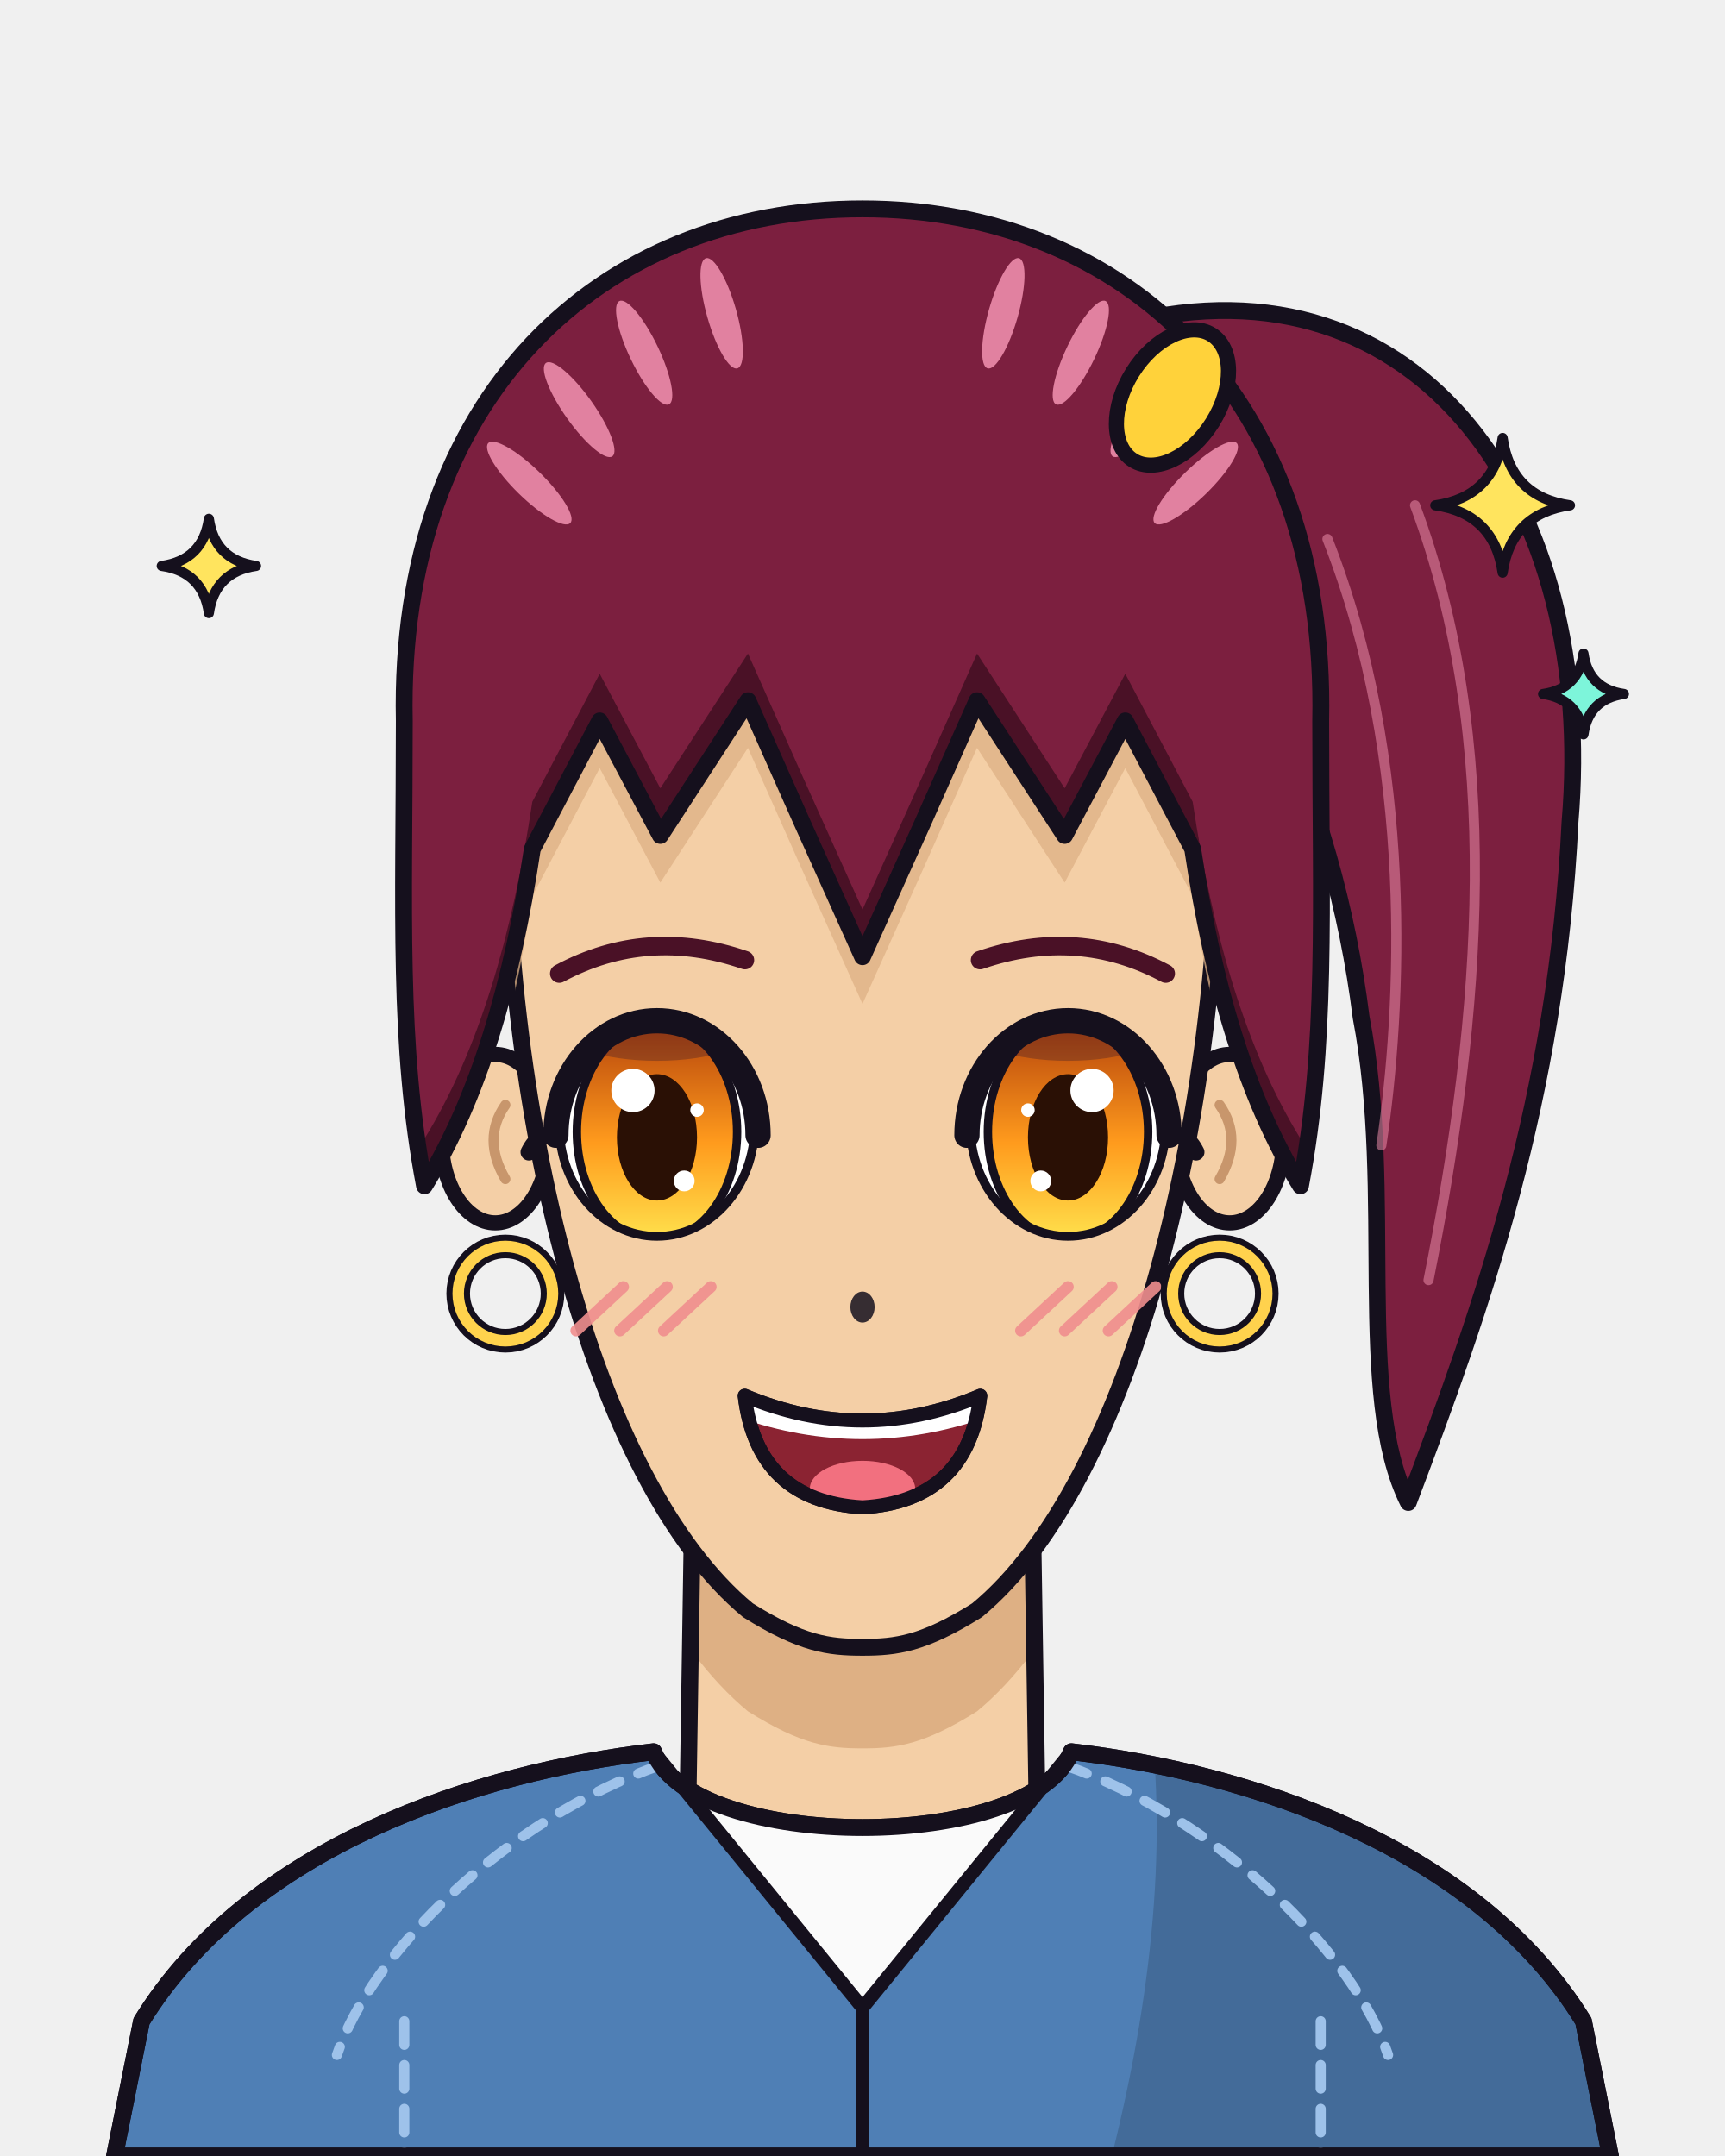
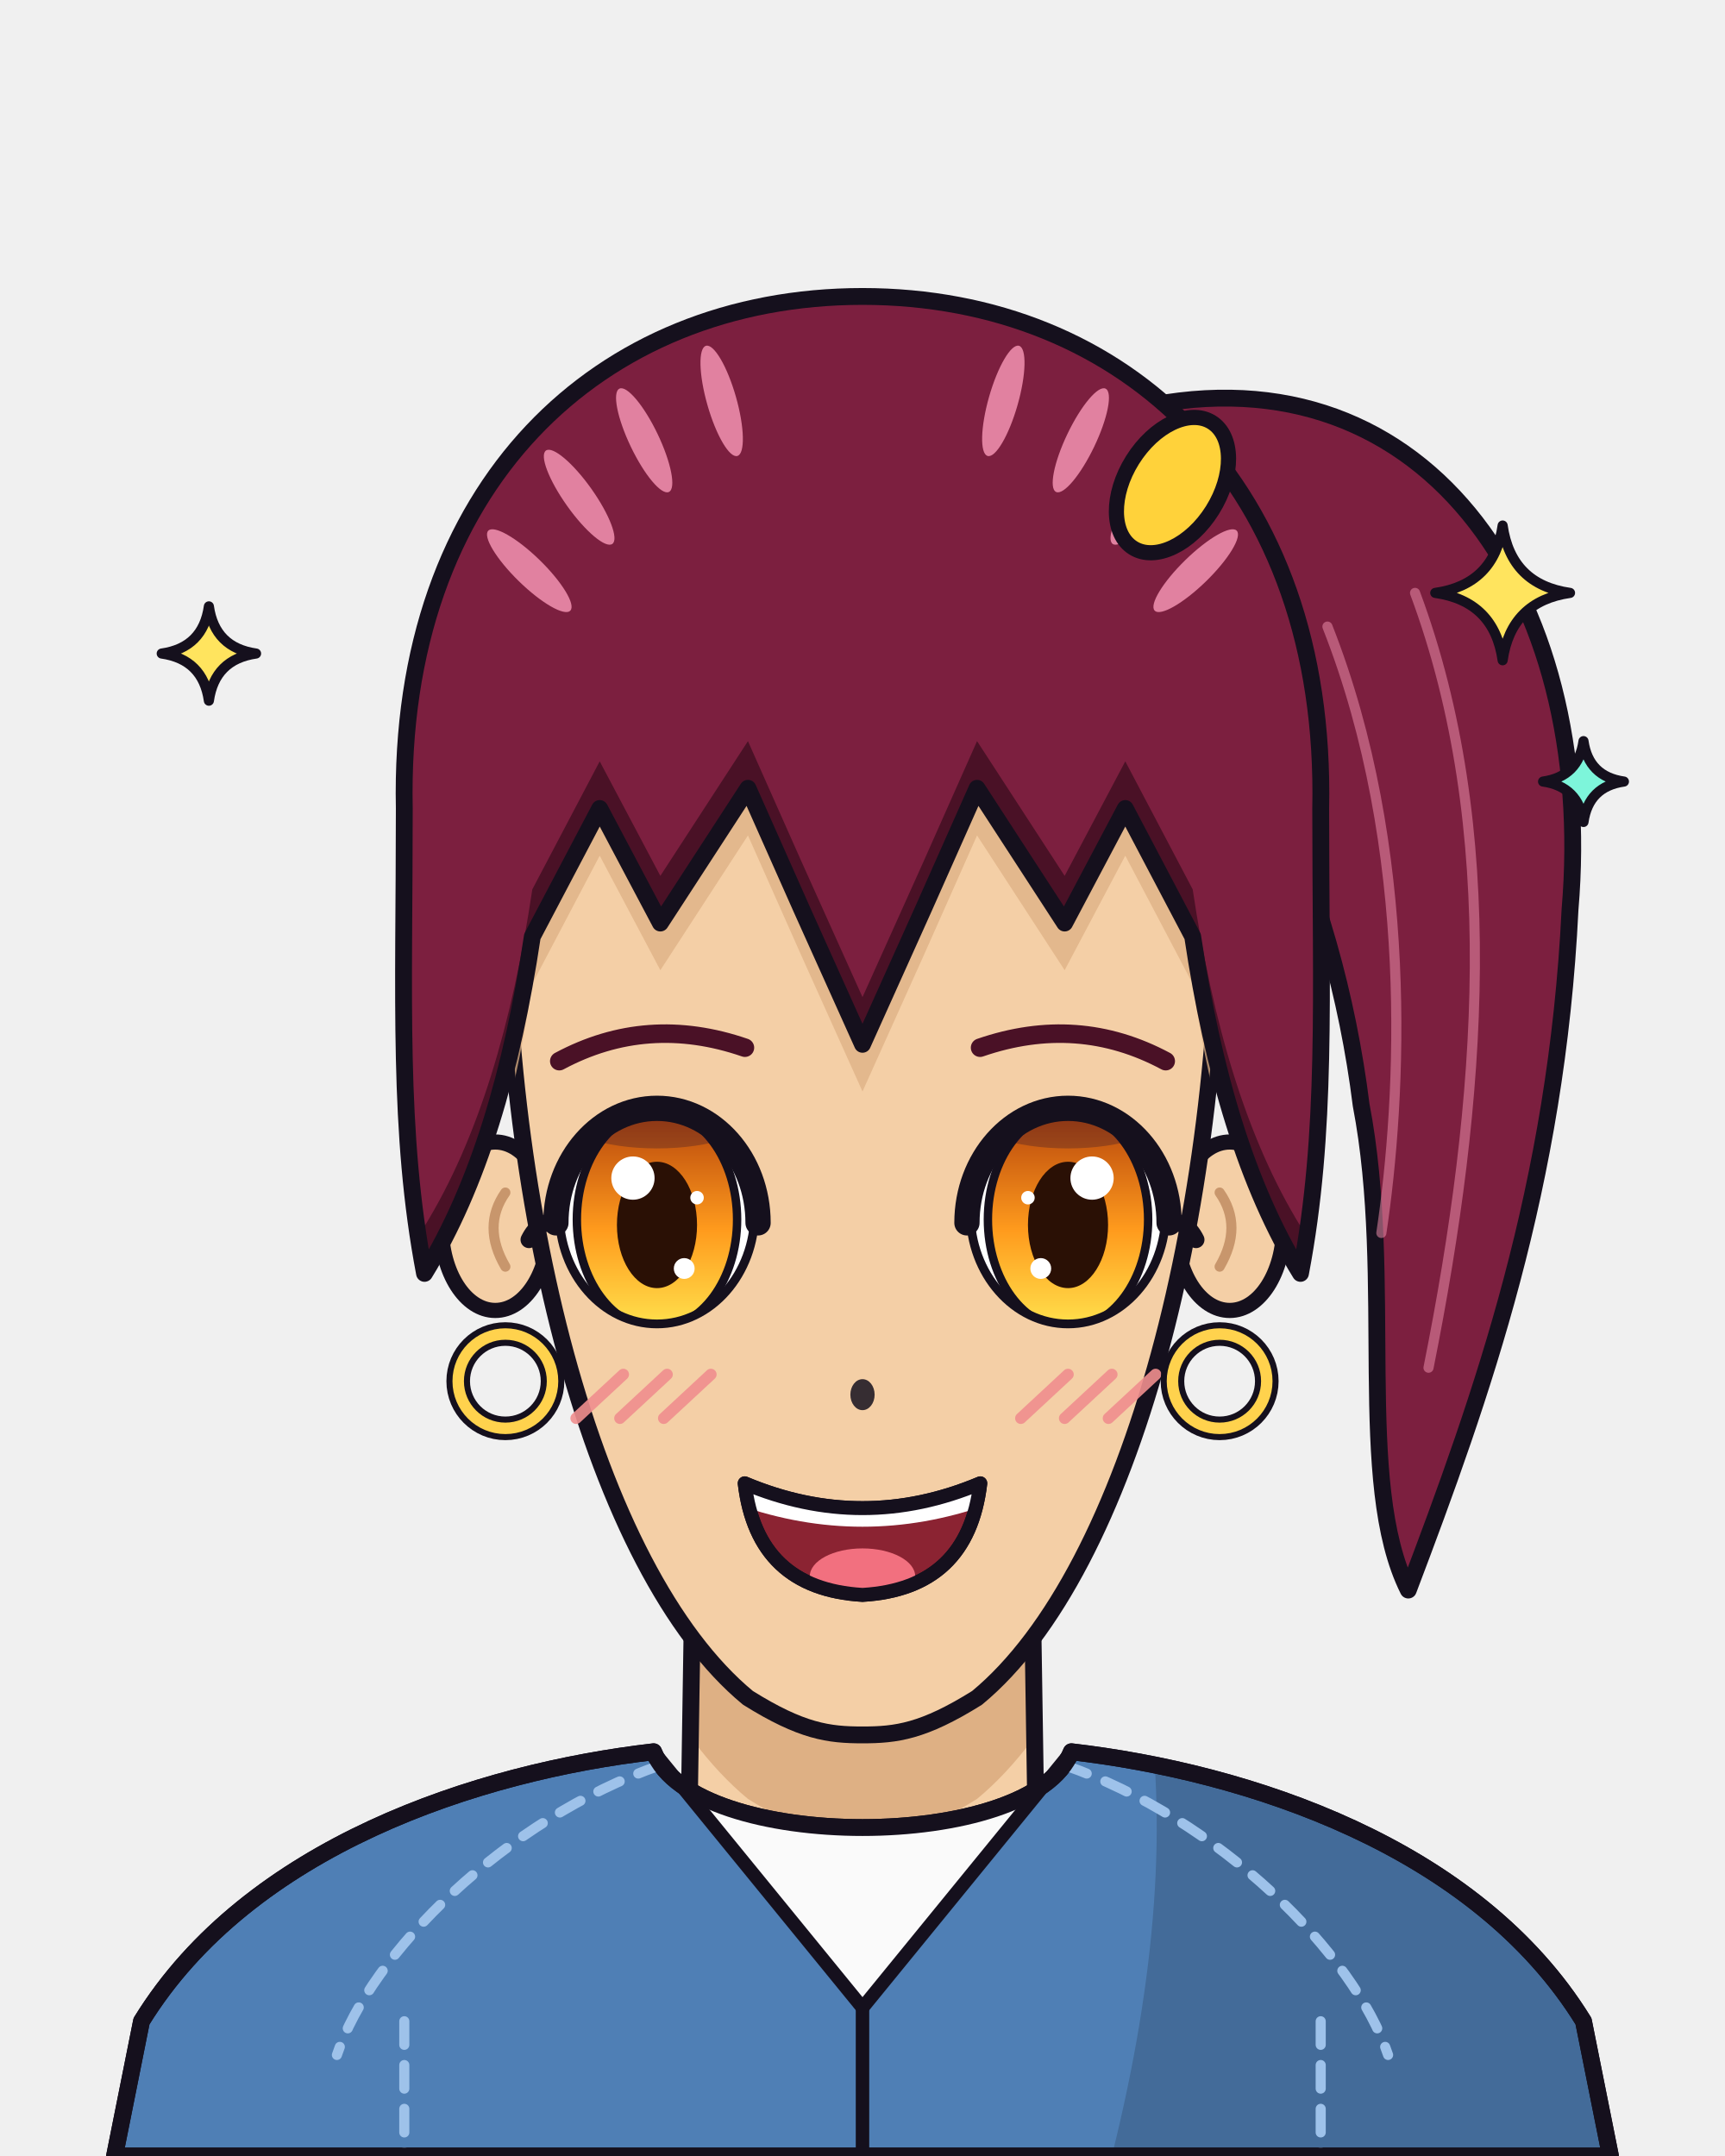
<svg xmlns="http://www.w3.org/2000/svg" viewBox="0 0 512 640" width="512" height="640">
  <defs>
    <linearGradient id="xig" x1="0" y1="0" x2="0" y2="1">
      <stop offset="0" stop-color="#b4420b" />
      <stop offset="0.55" stop-color="#ff9b1d" />
      <stop offset="1" stop-color="#ffe24d" />
    </linearGradient>
    <clipPath id="xface">
      <path d="M256 116 C196 116 152 150 150 222 C148 330 176 440 222 478 C238 488 246 489 256 489 C266 489 274 488 290 478 C336 440 364 330 362 222 C360 150 316 116 256 116 Z" />
    </clipPath>
    <clipPath id="xneck">
      <path d="M206 420 L204 548 L308 548 L306 420Z" />
    </clipPath>
  </defs>
-   <clipPath id="xpony">
-     <path d="M334 96 C422 74 474 150 466 244 C462 326 440 388 418 446 C402 414 414 354 404 302 C396 238 368 172 322 140Z" />
-   </clipPath>
-   <path d="M334 96 C422 74 474 150 466 244 C462 326 440 388 418 446 C402 414 414 354 404 302 C396 238 368 172 322 140Z" fill="#4a1126" />
-   <g clip-path="url(#xpony)">
-     <path d="M334 96 C422 74 474 150 466 244 C462 326 440 388 418 446 C402 414 414 354 404 302 C396 238 368 172 322 140Z" transform="translate(0 -0)" fill="#7c1f3f" />
+   <g transform="translate(0 26)">
+     <clipPath id="xpony">
+       <path d="M334 96 C422 74 474 150 466 244 C462 326 440 388 418 446 C402 414 414 354 404 302 C396 238 368 172 322 140Z" />
+     </clipPath>
+     <path d="M334 96 C422 74 474 150 466 244 C462 326 440 388 418 446 C402 414 414 354 404 302 C396 238 368 172 322 140Z" fill="#4a1126" />
+     <g clip-path="url(#xpony)">
+       <path d="M334 96 C422 74 474 150 466 244 C462 326 440 388 418 446 C402 414 414 354 404 302 C396 238 368 172 322 140Z" transform="translate(0 -0)" fill="#7c1f3f" />
+     </g>
+     <path d="M334 96 C422 74 474 150 466 244 C462 326 440 388 418 446 C402 414 414 354 404 302 C396 238 368 172 322 140Z" fill="none" stroke="#15101d" stroke-width="5" stroke-linejoin="round" stroke-linecap="round" />
+     <path d="M420 150 C446 220 440 300 424 380 M394 160 C420 226 416 300 410 340" fill="none" stroke="#e98aa8" stroke-width="3" stroke-linejoin="round" stroke-linecap="round" opacity="0.55" />
+     <ellipse cx="147" cy="338" rx="16" ry="25" fill="#f4cfa6" stroke="#15101d" stroke-width="4.5" />
+     <path d="M150 328 Q143 338 150 350" fill="none" stroke="#c8966c" stroke-width="3" stroke-linecap="round" />
+     <ellipse cx="365" cy="338" rx="16" ry="25" fill="#f4cfa6" stroke="#15101d" stroke-width="4.5" />
+     <path d="M362 328 Q369 338 362 350" fill="none" stroke="#c8966c" stroke-width="3" stroke-linecap="round" />
  </g>
-   <path d="M334 96 C422 74 474 150 466 244 C462 326 440 388 418 446 C402 414 414 354 404 302 C396 238 368 172 322 140Z" fill="none" stroke="#15101d" stroke-width="5" stroke-linejoin="round" stroke-linecap="round" />
-   <path d="M420 150 C446 220 440 300 424 380 M394 160 C420 226 416 300 410 340" fill="none" stroke="#e98aa8" stroke-width="3" stroke-linejoin="round" stroke-linecap="round" opacity="0.55" />
-   <ellipse cx="147" cy="338" rx="16" ry="25" fill="#f4cfa6" stroke="#15101d" stroke-width="4.5" />
-   <path d="M150 328 Q143 338 150 350" fill="none" stroke="#c8966c" stroke-width="3" stroke-linecap="round" />
-   <ellipse cx="365" cy="338" rx="16" ry="25" fill="#f4cfa6" stroke="#15101d" stroke-width="4.5" />
-   <path d="M362 328 Q369 338 362 350" fill="none" stroke="#c8966c" stroke-width="3" stroke-linecap="round" />
-   <path d="M206 420 L204 548 L308 548 L306 420Z" fill="#f4cfa6" />
-   <g clip-path="url(#xneck)">
-     <path d="M256 116 C196 116 152 150 150 222 C148 330 176 440 222 478 C238 488 246 489 256 489 C266 489 274 488 290 478 C336 440 364 330 362 222 C360 150 316 116 256 116 Z" transform="translate(0 30)" fill="#deb084" />
+   <g transform="translate(0 26)">
+     <path d="M206 420 L204 548 L308 548 L306 420Z" fill="#f4cfa6" />
+     <g clip-path="url(#xneck)">
+       <path d="M256 116 C196 116 152 150 150 222 C148 330 176 440 222 478 C238 488 246 489 256 489 C266 489 274 488 290 478 C336 440 364 330 362 222 C360 150 316 116 256 116 Z" transform="translate(0 30)" fill="#deb084" />
+     </g>
+     <path d="M206 420 L204 548 M306 420 L308 548" fill="none" stroke="#15101d" stroke-width="5" stroke-linejoin="round" stroke-linecap="round" />
  </g>
-   <path d="M206 420 L204 548 M306 420 L308 548" fill="none" stroke="#15101d" stroke-width="5" stroke-linejoin="round" stroke-linecap="round" />
  <clipPath id="xbd">
    <path d="M194 520 C142 526 74 548 42 600 L34 640 L478 640 L470 600 C438 548 370 526 318 520 C306 550 206 550 194 520Z" />
  </clipPath>
  <path d="M194 520 C142 526 74 548 42 600 L34 640 L478 640 L470 600 C438 548 370 526 318 520 C306 550 206 550 194 520Z" fill="#4f7fb5" stroke="#15101d" stroke-width="5" stroke-linejoin="round" stroke-linecap="round" />
  <g clip-path="url(#xbd)">
    <path d="M340 500 L520 500 L520 640 L330 640 Q350 560 340 500Z" fill="#000" opacity="0.16" />
  </g>
  <path d="M194 520 C206 550 306 550 318 520 L256 596Z" fill="#fafafa" stroke="#15101d" stroke-width="4" stroke-linejoin="round" />
  <path d="M256 596 L256 640" fill="none" stroke="#15101d" stroke-width="4" stroke-linejoin="round" stroke-linecap="round" />
  <path d="M120 600 L120 640 M392 600 L392 640" fill="none" stroke="#9ec2ea" stroke-width="3" stroke-linejoin="round" stroke-linecap="round" stroke-dasharray="7 6" />
  <path d="M196 524 C150 540 110 580 100 610" fill="none" stroke="#9ec2ea" stroke-width="3" stroke-linejoin="round" stroke-linecap="round" stroke-dasharray="7 6" />
  <path d="M316 524 C362 540 402 580 412 610" fill="none" stroke="#9ec2ea" stroke-width="3" stroke-linejoin="round" stroke-linecap="round" stroke-dasharray="7 6" />
  <path d="M194 520 C142 526 74 548 42 600 L34 640 L478 640 L470 600 C438 548 370 526 318 520 C306 550 206 550 194 520Z" fill="none" stroke="#15101d" stroke-width="5" stroke-linejoin="round" stroke-linecap="round" />
-   <path d="M256 116 C196 116 152 150 150 222 C148 330 176 440 222 478 C238 488 246 489 256 489 C266 489 274 488 290 478 C336 440 364 330 362 222 C360 150 316 116 256 116 Z" fill="#f4cfa6" stroke="#15101d" stroke-width="5" stroke-linejoin="round" stroke-linecap="round" />
-   <path d="M171 395 l14 -13" fill="none" stroke="#f08e8e" stroke-width="3.4" stroke-linejoin="round" stroke-linecap="round" opacity="0.9" />
-   <path d="M184 395 l14 -13" fill="none" stroke="#f08e8e" stroke-width="3.4" stroke-linejoin="round" stroke-linecap="round" opacity="0.9" />
-   <path d="M197 395 l14 -13" fill="none" stroke="#f08e8e" stroke-width="3.4" stroke-linejoin="round" stroke-linecap="round" opacity="0.9" />
-   <path d="M303 395 l14 -13" fill="none" stroke="#f08e8e" stroke-width="3.4" stroke-linejoin="round" stroke-linecap="round" opacity="0.9" />
-   <path d="M316 395 l14 -13" fill="none" stroke="#f08e8e" stroke-width="3.4" stroke-linejoin="round" stroke-linecap="round" opacity="0.9" />
-   <path d="M329 395 l14 -13" fill="none" stroke="#f08e8e" stroke-width="3.4" stroke-linejoin="round" stroke-linecap="round" opacity="0.9" />
-   <g transform="translate(256 418) scale(0.92)">
-     <clipPath id="xmc">
-       <path d="M-38 -4 Q0 12 38 -4 Q34 30 0 32 Q-34 30 -38 -4Z" />
+   <g transform="translate(0 26)">
+     <path d="M256 116 C196 116 152 150 150 222 C148 330 176 440 222 478 C238 488 246 489 256 489 C266 489 274 488 290 478 C336 440 364 330 362 222 C360 150 316 116 256 116 Z" fill="#f4cfa6" stroke="#15101d" stroke-width="5" stroke-linejoin="round" stroke-linecap="round" />
+     <path d="M171 395 l14 -13" fill="none" stroke="#f08e8e" stroke-width="3.4" stroke-linejoin="round" stroke-linecap="round" opacity="0.9" />
+     <path d="M184 395 l14 -13" fill="none" stroke="#f08e8e" stroke-width="3.4" stroke-linejoin="round" stroke-linecap="round" opacity="0.9" />
+     <path d="M197 395 l14 -13" fill="none" stroke="#f08e8e" stroke-width="3.4" stroke-linejoin="round" stroke-linecap="round" opacity="0.9" />
+     <path d="M303 395 l14 -13" fill="none" stroke="#f08e8e" stroke-width="3.4" stroke-linejoin="round" stroke-linecap="round" opacity="0.9" />
+     <path d="M316 395 l14 -13" fill="none" stroke="#f08e8e" stroke-width="3.4" stroke-linejoin="round" stroke-linecap="round" opacity="0.9" />
+     <path d="M329 395 l14 -13" fill="none" stroke="#f08e8e" stroke-width="3.4" stroke-linejoin="round" stroke-linecap="round" opacity="0.9" />
+     <g transform="translate(256 418) scale(0.92)">
+       <clipPath id="xmc">
+         <path d="M-38 -4 Q0 12 38 -4 Q34 30 0 32 Q-34 30 -38 -4Z" />
+       </clipPath>
+       <path d="M-38 -4 Q0 12 38 -4 Q34 30 0 32 Q-34 30 -38 -4Z" fill="#8b2332" stroke="#15101d" stroke-width="4.5" stroke-linejoin="round" stroke-linecap="round" />
+       <g clip-path="url(#xmc)">
+         <ellipse cx="0" cy="26" rx="17" ry="9" fill="#f2707f" />
+         <path d="M-40 -6 L40 -6 L40 3 Q0 17 -40 3Z" fill="#fff" />
+       </g>
+       <path d="M-38 -4 Q0 12 38 -4 Q34 30 0 32 Q-34 30 -38 -4Z" fill="none" stroke="#15101d" stroke-width="4.5" stroke-linejoin="round" stroke-linecap="round" />
+     </g>
+     <ellipse cx="256" cy="388" rx="3.6" ry="4.6" fill="#15101d" opacity="0.85" />
+     <g transform="translate(195 334)">
+       <clipPath id="xLel">
+         <ellipse cx="0" cy="0" rx="29" ry="33" />
+       </clipPath>
+       <clipPath id="xLel2">
+         <ellipse cx="0" cy="0" rx="32" ry="36" />
+       </clipPath>
+       <g clip-path="url(#xLel)">
+         <rect x="-33" y="-37" width="66" height="74" fill="#fff" />
+         <g transform="translate(0 2)">
+           <ellipse cx="0" cy="0" rx="23.78" ry="32.34" fill="url(#xig)" stroke="#15101d" stroke-width="2.5" />
+           <ellipse cx="0" cy="1.617" rx="11.89" ry="18.757" fill="#2a1005" />
+           <circle cx="-7.134" cy="-12.289" r="6.421" fill="#fff" />
+           <circle cx="8.085" cy="14.553" r="3.091" fill="#fff" />
+           <circle cx="11.89" cy="-6.468" r="2" fill="#fff" />
+         </g>
+         <ellipse cx="0" cy="-29" rx="29" ry="9.9" fill="#1b0b2e" opacity="0.28" />
+       </g>
+       <g>
+         <ellipse cx="0" cy="0" rx="29" ry="33" fill="none" stroke="#15101d" stroke-width="2.6" />
+       </g>
+       <path d="M-30 3 A30 34 0 0 1 30 3" fill="none" stroke="#15101d" stroke-width="7.5" stroke-linejoin="round" stroke-linecap="round" />
+       <path d="M-30 3 Q-35 2 -38 8" fill="none" stroke="#15101d" stroke-width="5" stroke-linejoin="round" stroke-linecap="round" />
+     </g>
+     <g transform="translate(317 334) scale(-1 1)">
+       <clipPath id="xRel">
+         <ellipse cx="0" cy="0" rx="29" ry="33" />
+       </clipPath>
+       <clipPath id="xRel2">
+         <ellipse cx="0" cy="0" rx="32" ry="36" />
+       </clipPath>
+       <g clip-path="url(#xRel)">
+         <rect x="-33" y="-37" width="66" height="74" fill="#fff" />
+         <g transform="translate(0 2)">
+           <ellipse cx="0" cy="0" rx="23.78" ry="32.34" fill="url(#xig)" stroke="#15101d" stroke-width="2.5" />
+           <ellipse cx="0" cy="1.617" rx="11.89" ry="18.757" fill="#2a1005" />
+           <circle cx="-7.134" cy="-12.289" r="6.421" fill="#fff" />
+           <circle cx="8.085" cy="14.553" r="3.091" fill="#fff" />
+           <circle cx="11.89" cy="-6.468" r="2" fill="#fff" />
+         </g>
+         <ellipse cx="0" cy="-29" rx="29" ry="9.9" fill="#1b0b2e" opacity="0.28" />
+       </g>
+       <g>
+         <ellipse cx="0" cy="0" rx="29" ry="33" fill="none" stroke="#15101d" stroke-width="2.6" />
+       </g>
+       <path d="M-30 3 A30 34 0 0 1 30 3" fill="none" stroke="#15101d" stroke-width="7.5" stroke-linejoin="round" stroke-linecap="round" />
+       <path d="M-30 3 Q-35 2 -38 8" fill="none" stroke="#15101d" stroke-width="5" stroke-linejoin="round" stroke-linecap="round" />
+     </g>
+     <g clip-path="url(#xface)">
+       <path d="M256 62 C178 62 118 118 120 214 C120 270 118 310 126 352 C142 326 152 292 158 252 L178 214 L196 248 L222 208 L238 244 L256 284 L274 244 L290 208 L316 248 L334 214 L354 252 C360 292 370 326 386 352 C394 310 392 270 392 214 C394 118 334 62 256 62 Z" transform="translate(0 14)" fill="#deb084" opacity="0.75" />
+     </g>
+     <clipPath id="xcap">
+       <path d="M256 62 C178 62 118 118 120 214 C120 270 118 310 126 352 C142 326 152 292 158 252 L178 214 L196 248 L222 208 L238 244 L256 284 L274 244 L290 208 L316 248 L334 214 L354 252 C360 292 370 326 386 352 C394 310 392 270 392 214 C394 118 334 62 256 62 Z" />
    </clipPath>
-     <path d="M-38 -4 Q0 12 38 -4 Q34 30 0 32 Q-34 30 -38 -4Z" fill="#8b2332" stroke="#15101d" stroke-width="4.5" stroke-linejoin="round" stroke-linecap="round" />
-     <g clip-path="url(#xmc)">
-       <ellipse cx="0" cy="26" rx="17" ry="9" fill="#f2707f" />
-       <path d="M-40 -6 L40 -6 L40 3 Q0 17 -40 3Z" fill="#fff" />
+     <path d="M256 62 C178 62 118 118 120 214 C120 270 118 310 126 352 C142 326 152 292 158 252 L178 214 L196 248 L222 208 L238 244 L256 284 L274 244 L290 208 L316 248 L334 214 L354 252 C360 292 370 326 386 352 C394 310 392 270 392 214 C394 118 334 62 256 62 Z" fill="#4a1126" />
+     <g clip-path="url(#xcap)">
+       <path d="M256 62 C178 62 118 118 120 214 C120 270 118 310 126 352 C142 326 152 292 158 252 L178 214 L196 248 L222 208 L238 244 L256 284 L274 244 L290 208 L316 248 L334 214 L354 252 C360 292 370 326 386 352 C394 310 392 270 392 214 C394 118 334 62 256 62 Z" transform="translate(0 -14)" fill="#7c1f3f" />
    </g>
-     <path d="M-38 -4 Q0 12 38 -4 Q34 30 0 32 Q-34 30 -38 -4Z" fill="none" stroke="#15101d" stroke-width="4.5" stroke-linejoin="round" stroke-linecap="round" />
-   </g>
-   <ellipse cx="256" cy="388" rx="3.6" ry="4.6" fill="#15101d" opacity="0.85" />
-   <g transform="translate(195 334)">
-     <clipPath id="xLel">
-       <ellipse cx="0" cy="0" rx="29" ry="33" />
-     </clipPath>
-     <clipPath id="xLel2">
-       <ellipse cx="0" cy="0" rx="32" ry="36" />
-     </clipPath>
-     <g clip-path="url(#xLel)">
-       <rect x="-33" y="-37" width="66" height="74" fill="#fff" />
-       <g transform="translate(0 2)">
-         <ellipse cx="0" cy="0" rx="23.78" ry="32.34" fill="url(#xig)" stroke="#15101d" stroke-width="2.5" />
-         <ellipse cx="0" cy="1.617" rx="11.89" ry="18.757" fill="#2a1005" />
-         <circle cx="-7.134" cy="-12.289" r="6.421" fill="#fff" />
-         <circle cx="8.085" cy="14.553" r="3.091" fill="#fff" />
-         <circle cx="11.89" cy="-6.468" r="2" fill="#fff" />
-       </g>
-       <ellipse cx="0" cy="-29" rx="29" ry="9.9" fill="#1b0b2e" opacity="0.28" />
-     </g>
-     <g>
-       <ellipse cx="0" cy="0" rx="29" ry="33" fill="none" stroke="#15101d" stroke-width="2.6" />
-     </g>
-     <path d="M-30 3 A30 34 0 0 1 30 3" fill="none" stroke="#15101d" stroke-width="7.5" stroke-linejoin="round" stroke-linecap="round" />
-     <path d="M-30 3 Q-35 2 -38 8" fill="none" stroke="#15101d" stroke-width="5" stroke-linejoin="round" stroke-linecap="round" />
-   </g>
-   <g transform="translate(317 334) scale(-1 1)">
-     <clipPath id="xRel">
-       <ellipse cx="0" cy="0" rx="29" ry="33" />
-     </clipPath>
-     <clipPath id="xRel2">
-       <ellipse cx="0" cy="0" rx="32" ry="36" />
-     </clipPath>
-     <g clip-path="url(#xRel)">
-       <rect x="-33" y="-37" width="66" height="74" fill="#fff" />
-       <g transform="translate(0 2)">
-         <ellipse cx="0" cy="0" rx="23.78" ry="32.34" fill="url(#xig)" stroke="#15101d" stroke-width="2.5" />
-         <ellipse cx="0" cy="1.617" rx="11.89" ry="18.757" fill="#2a1005" />
-         <circle cx="-7.134" cy="-12.289" r="6.421" fill="#fff" />
-         <circle cx="8.085" cy="14.553" r="3.091" fill="#fff" />
-         <circle cx="11.89" cy="-6.468" r="2" fill="#fff" />
-       </g>
-       <ellipse cx="0" cy="-29" rx="29" ry="9.9" fill="#1b0b2e" opacity="0.28" />
-     </g>
-     <g>
-       <ellipse cx="0" cy="0" rx="29" ry="33" fill="none" stroke="#15101d" stroke-width="2.6" />
-     </g>
-     <path d="M-30 3 A30 34 0 0 1 30 3" fill="none" stroke="#15101d" stroke-width="7.5" stroke-linejoin="round" stroke-linecap="round" />
-     <path d="M-30 3 Q-35 2 -38 8" fill="none" stroke="#15101d" stroke-width="5" stroke-linejoin="round" stroke-linecap="round" />
-   </g>
-   <g clip-path="url(#xface)">
-     <path d="M256 62 C178 62 118 118 120 214 C120 270 118 310 126 352 C142 326 152 292 158 252 L178 214 L196 248 L222 208 L238 244 L256 284 L274 244 L290 208 L316 248 L334 214 L354 252 C360 292 370 326 386 352 C394 310 392 270 392 214 C394 118 334 62 256 62 Z" transform="translate(0 14)" fill="#deb084" opacity="0.75" />
-   </g>
-   <clipPath id="xcap">
-     <path d="M256 62 C178 62 118 118 120 214 C120 270 118 310 126 352 C142 326 152 292 158 252 L178 214 L196 248 L222 208 L238 244 L256 284 L274 244 L290 208 L316 248 L334 214 L354 252 C360 292 370 326 386 352 C394 310 392 270 392 214 C394 118 334 62 256 62 Z" />
-   </clipPath>
-   <path d="M256 62 C178 62 118 118 120 214 C120 270 118 310 126 352 C142 326 152 292 158 252 L178 214 L196 248 L222 208 L238 244 L256 284 L274 244 L290 208 L316 248 L334 214 L354 252 C360 292 370 326 386 352 C394 310 392 270 392 214 C394 118 334 62 256 62 Z" fill="#4a1126" />
-   <g clip-path="url(#xcap)">
-     <path d="M256 62 C178 62 118 118 120 214 C120 270 118 310 126 352 C142 326 152 292 158 252 L178 214 L196 248 L222 208 L238 244 L256 284 L274 244 L290 208 L316 248 L334 214 L354 252 C360 292 370 326 386 352 C394 310 392 270 392 214 C394 118 334 62 256 62 Z" transform="translate(0 -14)" fill="#7c1f3f" />
-   </g>
-   <path d="M256 62 C178 62 118 118 120 214 C120 270 118 310 126 352 C142 326 152 292 158 252 L178 214 L196 248 L222 208 L238 244 L256 284 L274 244 L290 208 L316 248 L334 214 L354 252 C360 292 370 326 386 352 C394 310 392 270 392 214 C394 118 334 62 256 62 Z" fill="none" stroke="#15101d" stroke-width="5" stroke-linejoin="round" stroke-linecap="round" />
-   <ellipse cx="214.2" cy="93.0" rx="4.4" ry="17" transform="rotate(-195.9 214.2 93.0)" fill="#e98aa8" opacity="0.92" />
-   <ellipse cx="191.2" cy="104.7" rx="4.4" ry="17" transform="rotate(-205.6 191.2 104.7)" fill="#e98aa8" opacity="0.92" />
-   <ellipse cx="171.9" cy="121.6" rx="4.4" ry="17" transform="rotate(-215.4 171.9 121.6)" fill="#e98aa8" opacity="0.92" />
-   <ellipse cx="157.1" cy="143.4" rx="4.4" ry="17" transform="rotate(-225.7 157.1 143.4)" fill="#e98aa8" opacity="0.92" />
-   <g transform="translate(512 0) scale(-1 1)">
+     <path d="M256 62 C178 62 118 118 120 214 C120 270 118 310 126 352 C142 326 152 292 158 252 L178 214 L196 248 L222 208 L238 244 L256 284 L274 244 L290 208 L316 248 L334 214 L354 252 C360 292 370 326 386 352 C394 310 392 270 392 214 C394 118 334 62 256 62 Z" fill="none" stroke="#15101d" stroke-width="5" stroke-linejoin="round" stroke-linecap="round" />
    <ellipse cx="214.2" cy="93.0" rx="4.4" ry="17" transform="rotate(-195.9 214.2 93.0)" fill="#e98aa8" opacity="0.92" />
    <ellipse cx="191.2" cy="104.7" rx="4.4" ry="17" transform="rotate(-205.6 191.2 104.7)" fill="#e98aa8" opacity="0.92" />
    <ellipse cx="171.9" cy="121.6" rx="4.4" ry="17" transform="rotate(-215.4 171.9 121.6)" fill="#e98aa8" opacity="0.92" />
    <ellipse cx="157.1" cy="143.4" rx="4.4" ry="17" transform="rotate(-225.7 157.1 143.4)" fill="#e98aa8" opacity="0.92" />
+     <g transform="translate(512 0) scale(-1 1)">
+       <ellipse cx="214.2" cy="93.0" rx="4.4" ry="17" transform="rotate(-195.9 214.2 93.0)" fill="#e98aa8" opacity="0.92" />
+       <ellipse cx="191.2" cy="104.7" rx="4.4" ry="17" transform="rotate(-205.6 191.2 104.7)" fill="#e98aa8" opacity="0.92" />
+       <ellipse cx="171.9" cy="121.6" rx="4.4" ry="17" transform="rotate(-215.4 171.9 121.6)" fill="#e98aa8" opacity="0.92" />
+       <ellipse cx="157.1" cy="143.4" rx="4.4" ry="17" transform="rotate(-225.7 157.1 143.4)" fill="#e98aa8" opacity="0.92" />
+     </g>
+     <ellipse cx="348" cy="118" rx="14" ry="22" transform="rotate(32 348 118)" fill="#ffd23a" stroke="#15101d" stroke-width="4.5" />
+     <circle cx="150" cy="384" r="14" fill="none" stroke="#15101d" stroke-width="7" />
+     <circle cx="150" cy="384" r="14" fill="none" stroke="#ffd24d" stroke-width="3.4" />
+     <circle cx="362" cy="384" r="14" fill="none" stroke="#15101d" stroke-width="7" />
+     <circle cx="362" cy="384" r="14" fill="none" stroke="#ffd24d" stroke-width="3.4" />
+     <g transform="translate(195 334)">
+       <path d="M-29 -45 Q-2.9 -59 26.1 -49" fill="none" stroke="#4a1126" stroke-width="5.5" stroke-linejoin="round" stroke-linecap="round" />
+     </g>
+     <g transform="translate(317 334) scale(-1 1)">
+       <path d="M-29 -45 Q-2.9 -59 26.1 -49" fill="none" stroke="#4a1126" stroke-width="5.5" stroke-linejoin="round" stroke-linecap="round" />
+     </g>
+     <path transform="translate(446 150) scale(1.25)" d="M0 -16 Q2 -2 16 0 Q2 2 0 16 Q-2 2 -16 0 Q-2 -2 0 -16Z" fill="#ffe45e" stroke="#15101d" stroke-width="2.4" stroke-linejoin="round" />
+     <path transform="translate(470 206) scale(0.75)" d="M0 -16 Q2 -2 16 0 Q2 2 0 16 Q-2 2 -16 0 Q-2 -2 0 -16Z" fill="#7df5da" stroke="#15101d" stroke-width="4" stroke-linejoin="round" />
+     <path transform="translate(62 168) scale(0.875)" d="M0 -16 Q2 -2 16 0 Q2 2 0 16 Q-2 2 -16 0 Q-2 -2 0 -16Z" fill="#ffe45e" stroke="#15101d" stroke-width="3.429" stroke-linejoin="round" />
  </g>
-   <ellipse cx="348" cy="118" rx="14" ry="22" transform="rotate(32 348 118)" fill="#ffd23a" stroke="#15101d" stroke-width="4.5" />
-   <circle cx="150" cy="384" r="14" fill="none" stroke="#15101d" stroke-width="7" />
-   <circle cx="150" cy="384" r="14" fill="none" stroke="#ffd24d" stroke-width="3.4" />
-   <circle cx="362" cy="384" r="14" fill="none" stroke="#15101d" stroke-width="7" />
-   <circle cx="362" cy="384" r="14" fill="none" stroke="#ffd24d" stroke-width="3.4" />
-   <g transform="translate(195 334)">
-     <path d="M-29 -45 Q-2.9 -59 26.1 -49" fill="none" stroke="#4a1126" stroke-width="5.5" stroke-linejoin="round" stroke-linecap="round" />
-   </g>
-   <g transform="translate(317 334) scale(-1 1)">
-     <path d="M-29 -45 Q-2.9 -59 26.1 -49" fill="none" stroke="#4a1126" stroke-width="5.5" stroke-linejoin="round" stroke-linecap="round" />
-   </g>
-   <path transform="translate(446 150) scale(1.25)" d="M0 -16 Q2 -2 16 0 Q2 2 0 16 Q-2 2 -16 0 Q-2 -2 0 -16Z" fill="#ffe45e" stroke="#15101d" stroke-width="2.4" stroke-linejoin="round" />
-   <path transform="translate(470 206) scale(0.75)" d="M0 -16 Q2 -2 16 0 Q2 2 0 16 Q-2 2 -16 0 Q-2 -2 0 -16Z" fill="#7df5da" stroke="#15101d" stroke-width="4" stroke-linejoin="round" />
-   <path transform="translate(62 168) scale(0.875)" d="M0 -16 Q2 -2 16 0 Q2 2 0 16 Q-2 2 -16 0 Q-2 -2 0 -16Z" fill="#ffe45e" stroke="#15101d" stroke-width="3.429" stroke-linejoin="round" />
</svg>
